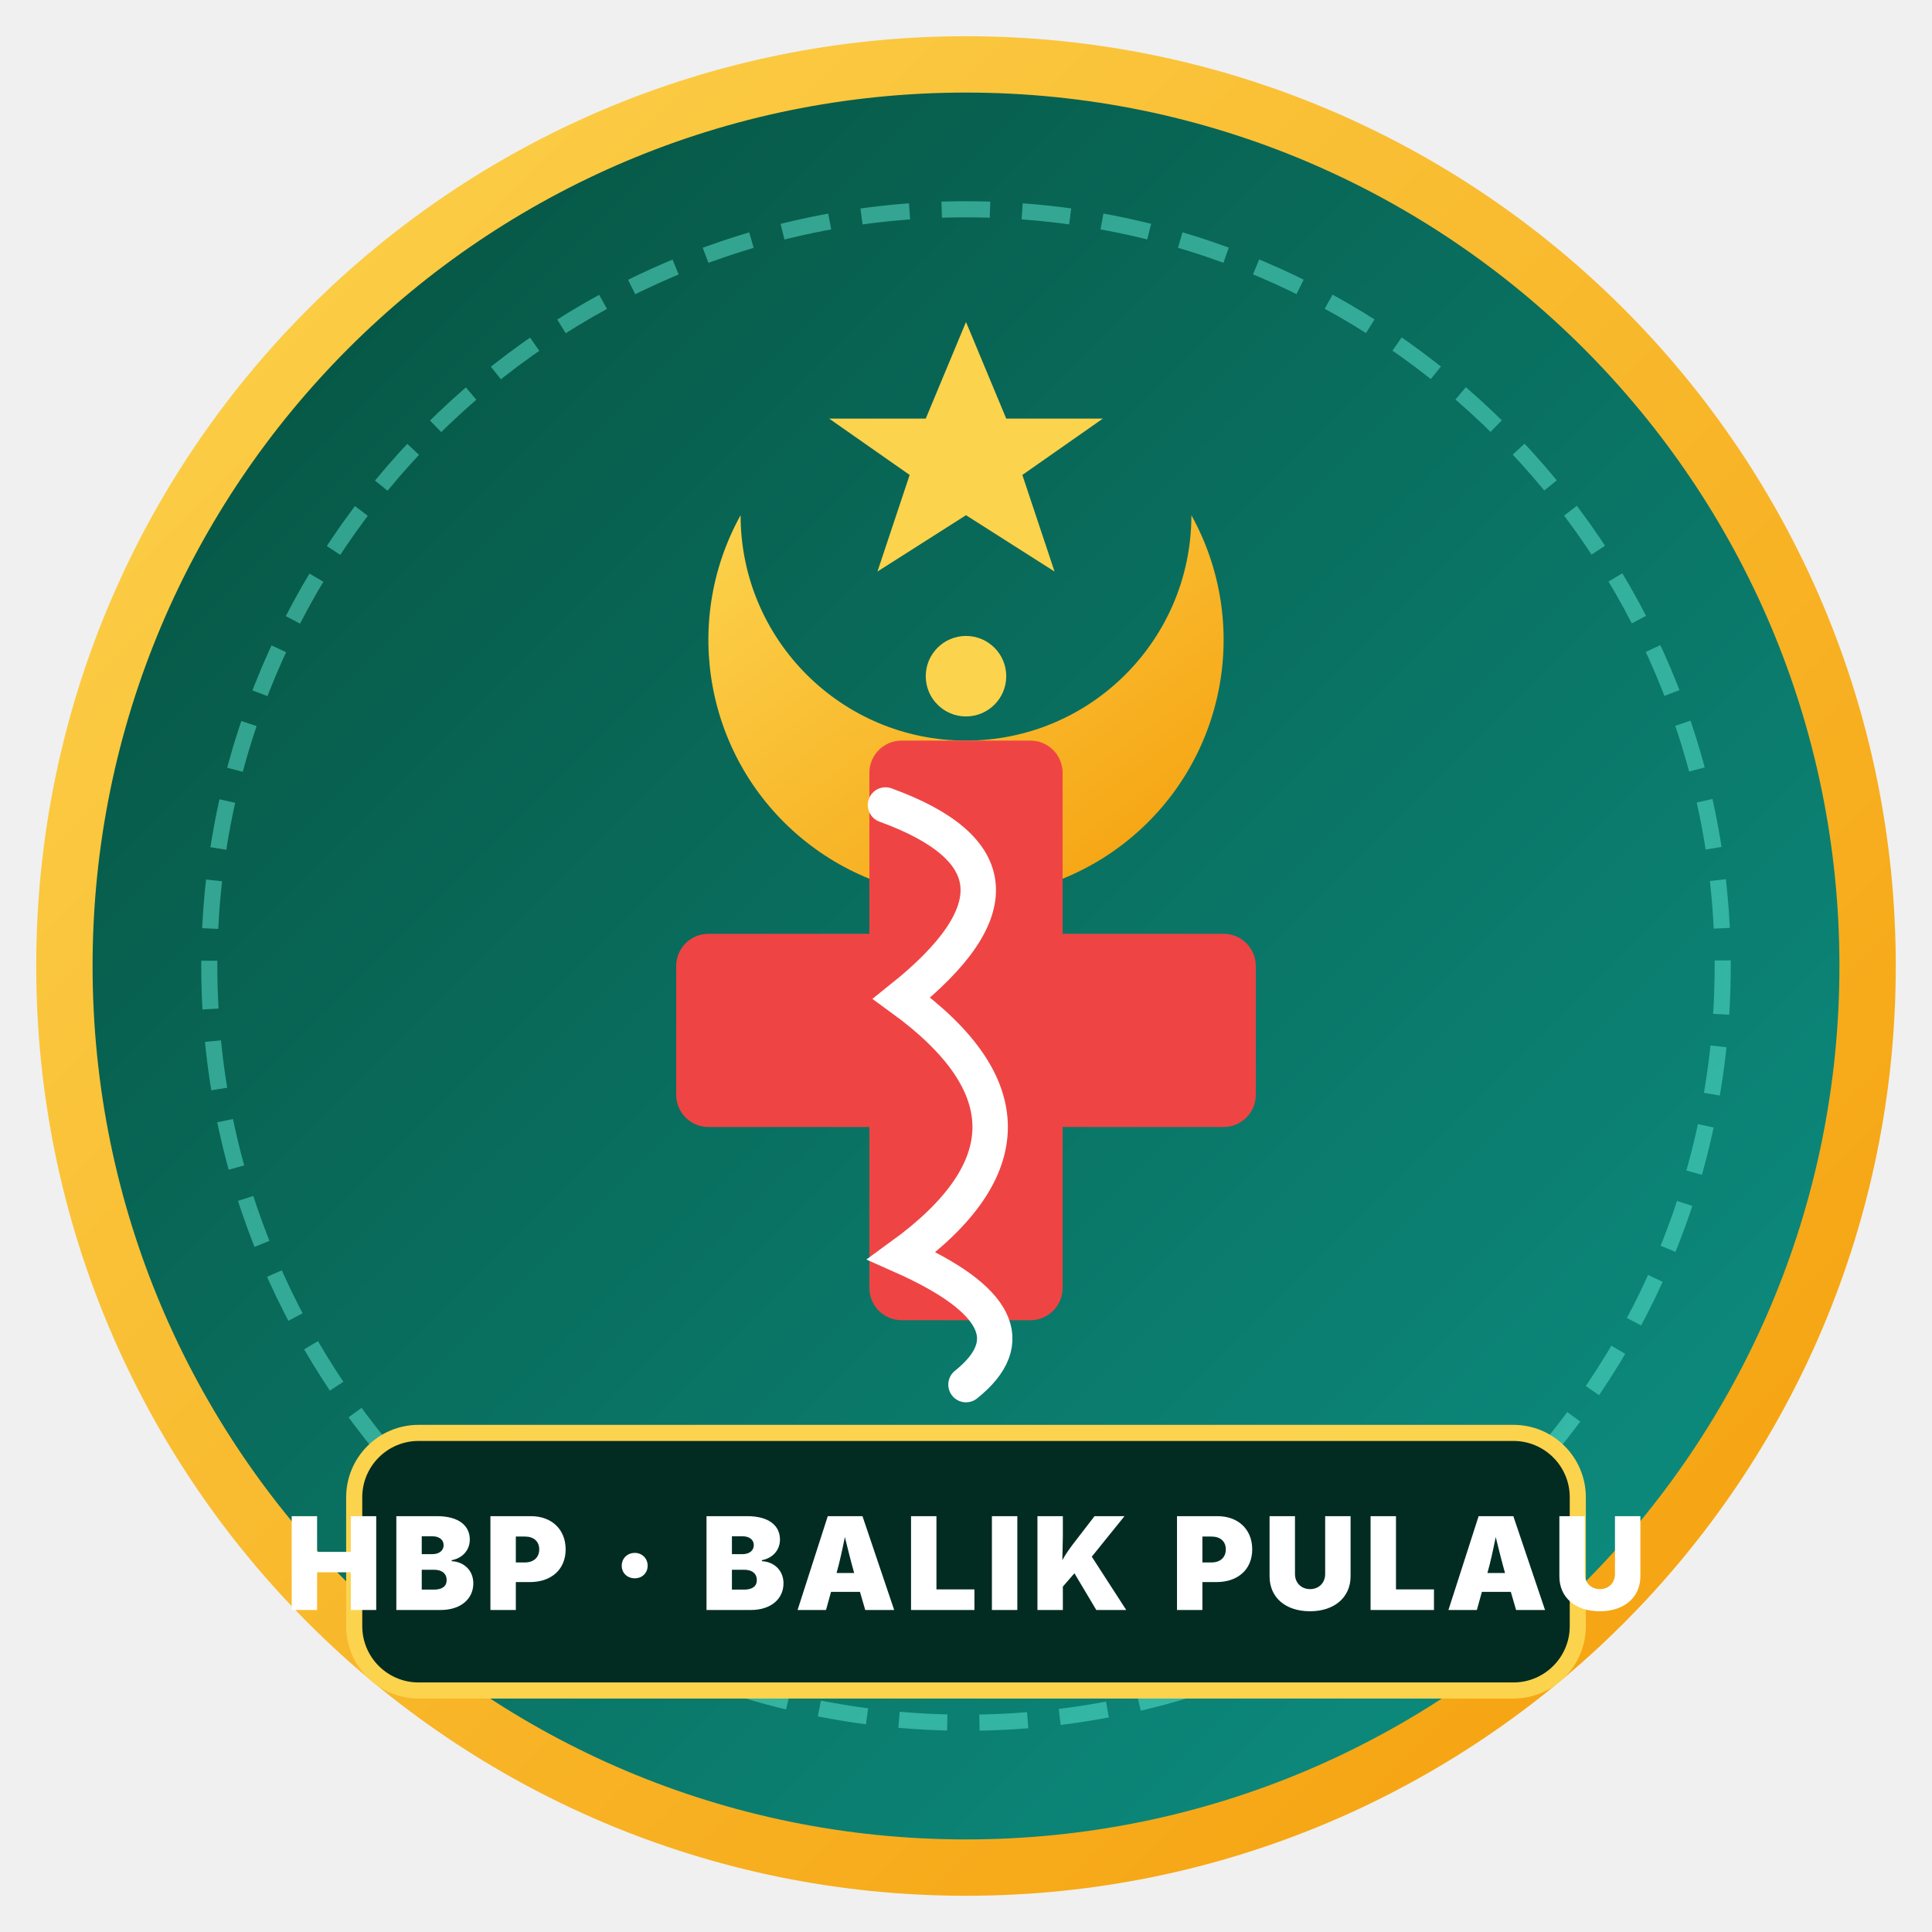
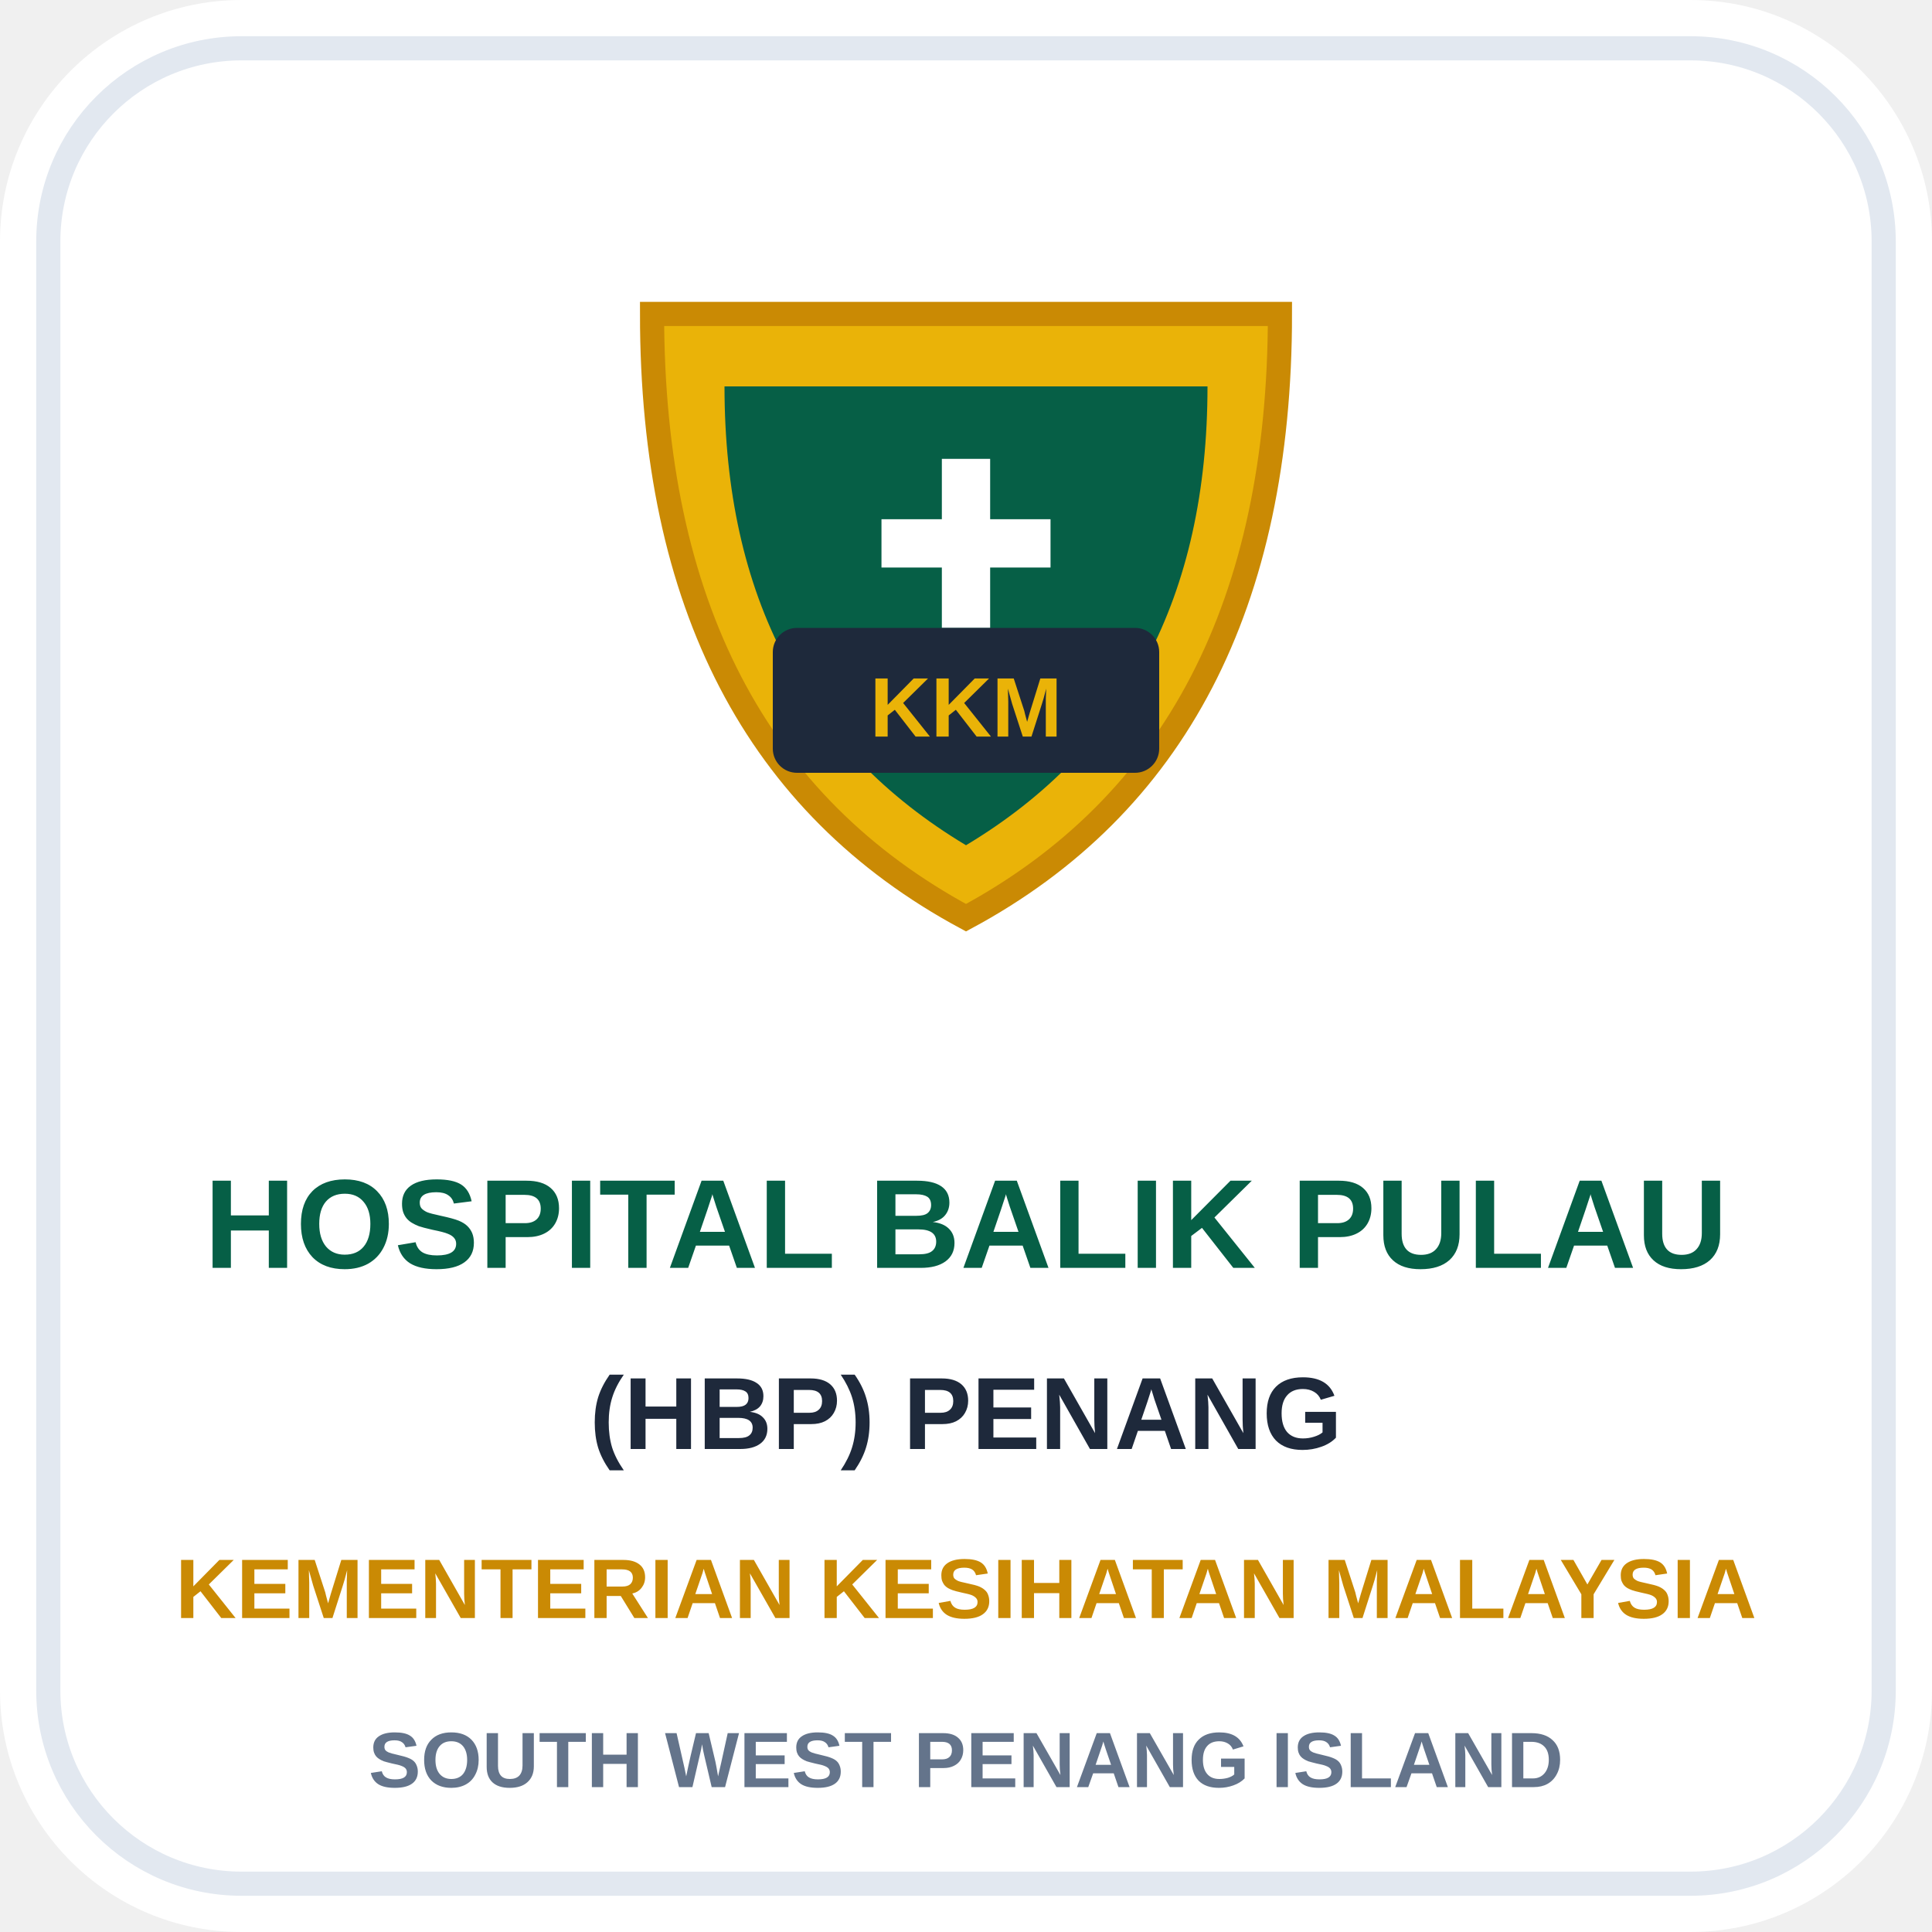
- <svg xmlns="http://www.w3.org/2000/svg" viewBox="0 0 120 120" width="120" height="120">
-   <defs>
-     <linearGradient id="hbpGrad" x1="0%" y1="0%" x2="100%" y2="100%">
-       <stop offset="0%" stop-color="#064E3B" />
-       <stop offset="100%" stop-color="#0D9488" />
-     </linearGradient>
-     <linearGradient id="goldGrad2" x1="0%" y1="0%" x2="100%" y2="100%">
-       <stop offset="0%" stop-color="#FCD34D" />
-       <stop offset="100%" stop-color="#F59E0B" />
-     </linearGradient>
-   </defs>
-   <circle cx="60" cy="60" r="56" fill="url(#hbpGrad)" stroke="url(#goldGrad2)" stroke-width="3.5" />
-   <circle cx="60" cy="60" r="47" fill="none" stroke="#5EEAD4" stroke-width="1" stroke-dasharray="3 2" opacity="0.5" />
-   <path d="M 46 32 A 16 16 0 1 0 74 32 A 13 13 0 1 1 46 32 Z" fill="url(#goldGrad2)" />
-   <polygon points="60,20 62.5,26 68.5,26 63.5,29.5 65.5,35.5 60,32 54.5,35.5 56.5,29.5 51.5,26 57.5,26" fill="#FCD34D" />
-   <rect x="54" y="46" width="12" height="36" rx="2" fill="#EF4444" />
-   <rect x="42" y="58" width="36" height="12" rx="2" fill="#EF4444" />
-   <line x1="60" y1="42" x2="60" y2="86" stroke="url(#goldGrad2)" stroke-width="2.5" stroke-linecap="round" />
-   <path d="M 55 50 Q 66 54 56 62 Q 67 70 56 78 Q 65 82 60 86" fill="none" stroke="#FFF" stroke-width="2.2" stroke-linecap="round" />
-   <circle cx="60" cy="42" r="2.5" fill="#FCD34D" />
-   <rect x="22" y="89" width="76" height="16" rx="4" fill="#022C22" stroke="#FCD34D" stroke-width="1" />
-   <text x="60" y="100" font-family="system-ui, -apple-system, sans-serif" font-size="8" font-weight="900" fill="#FFF" text-anchor="middle" letter-spacing="0.5">HBP · BALIK PULAU</text>
+ <svg xmlns="http://www.w3.org/2000/svg" viewBox="0 0 160 160" width="160" height="160">
+   <rect width="160" height="160" rx="20" fill="#FFFFFF" />
+   <rect x="4" y="4" width="152" height="152" rx="16" fill="none" stroke="#E2E8F0" stroke-width="2" />
+   <g transform="translate(80, 50)">
+     <path d="M -26 -24 L 26 -24 Q 26 12 0 26 Q -26 12 -26 -24 Z" fill="#EAB308" stroke="#CA8A04" stroke-width="2" />
+     <path d="M -20 -18 L 20 -18 Q 20 8 0 20 Q -20 8 -20 -18 Z" fill="#065F46" />
+     <rect x="-2" y="-12" width="4" height="14" fill="#FFFFFF" />
+     <rect x="-7" y="-7" width="14" height="4" fill="#FFFFFF" />
+     <rect x="-16" y="2" width="32" height="12" rx="2" fill="#1E293B" />
+     <text x="0" y="11" font-family="Arial, sans-serif" font-size="7" font-weight="900" fill="#EAB308" text-anchor="middle">KKM</text>
+   </g>
+   <text x="80" y="105" font-family="Arial, sans-serif" font-size="10.5" font-weight="900" fill="#065F46" text-anchor="middle">HOSPITAL BALIK PULAU</text>
+   <text x="80" y="120" font-family="Arial, sans-serif" font-size="8.5" font-weight="800" fill="#1E293B" text-anchor="middle">(HBP) PENANG</text>
+   <text x="80" y="134" font-family="Arial, sans-serif" font-size="7" font-weight="700" fill="#CA8A04" text-anchor="middle">KEMENTERIAN KESIHATAN MALAYSIA</text>
+   <text x="80" y="148" font-family="Arial, sans-serif" font-size="6.5" font-weight="600" fill="#64748B" text-anchor="middle">SOUTH WEST PENANG ISLAND</text>
</svg>
